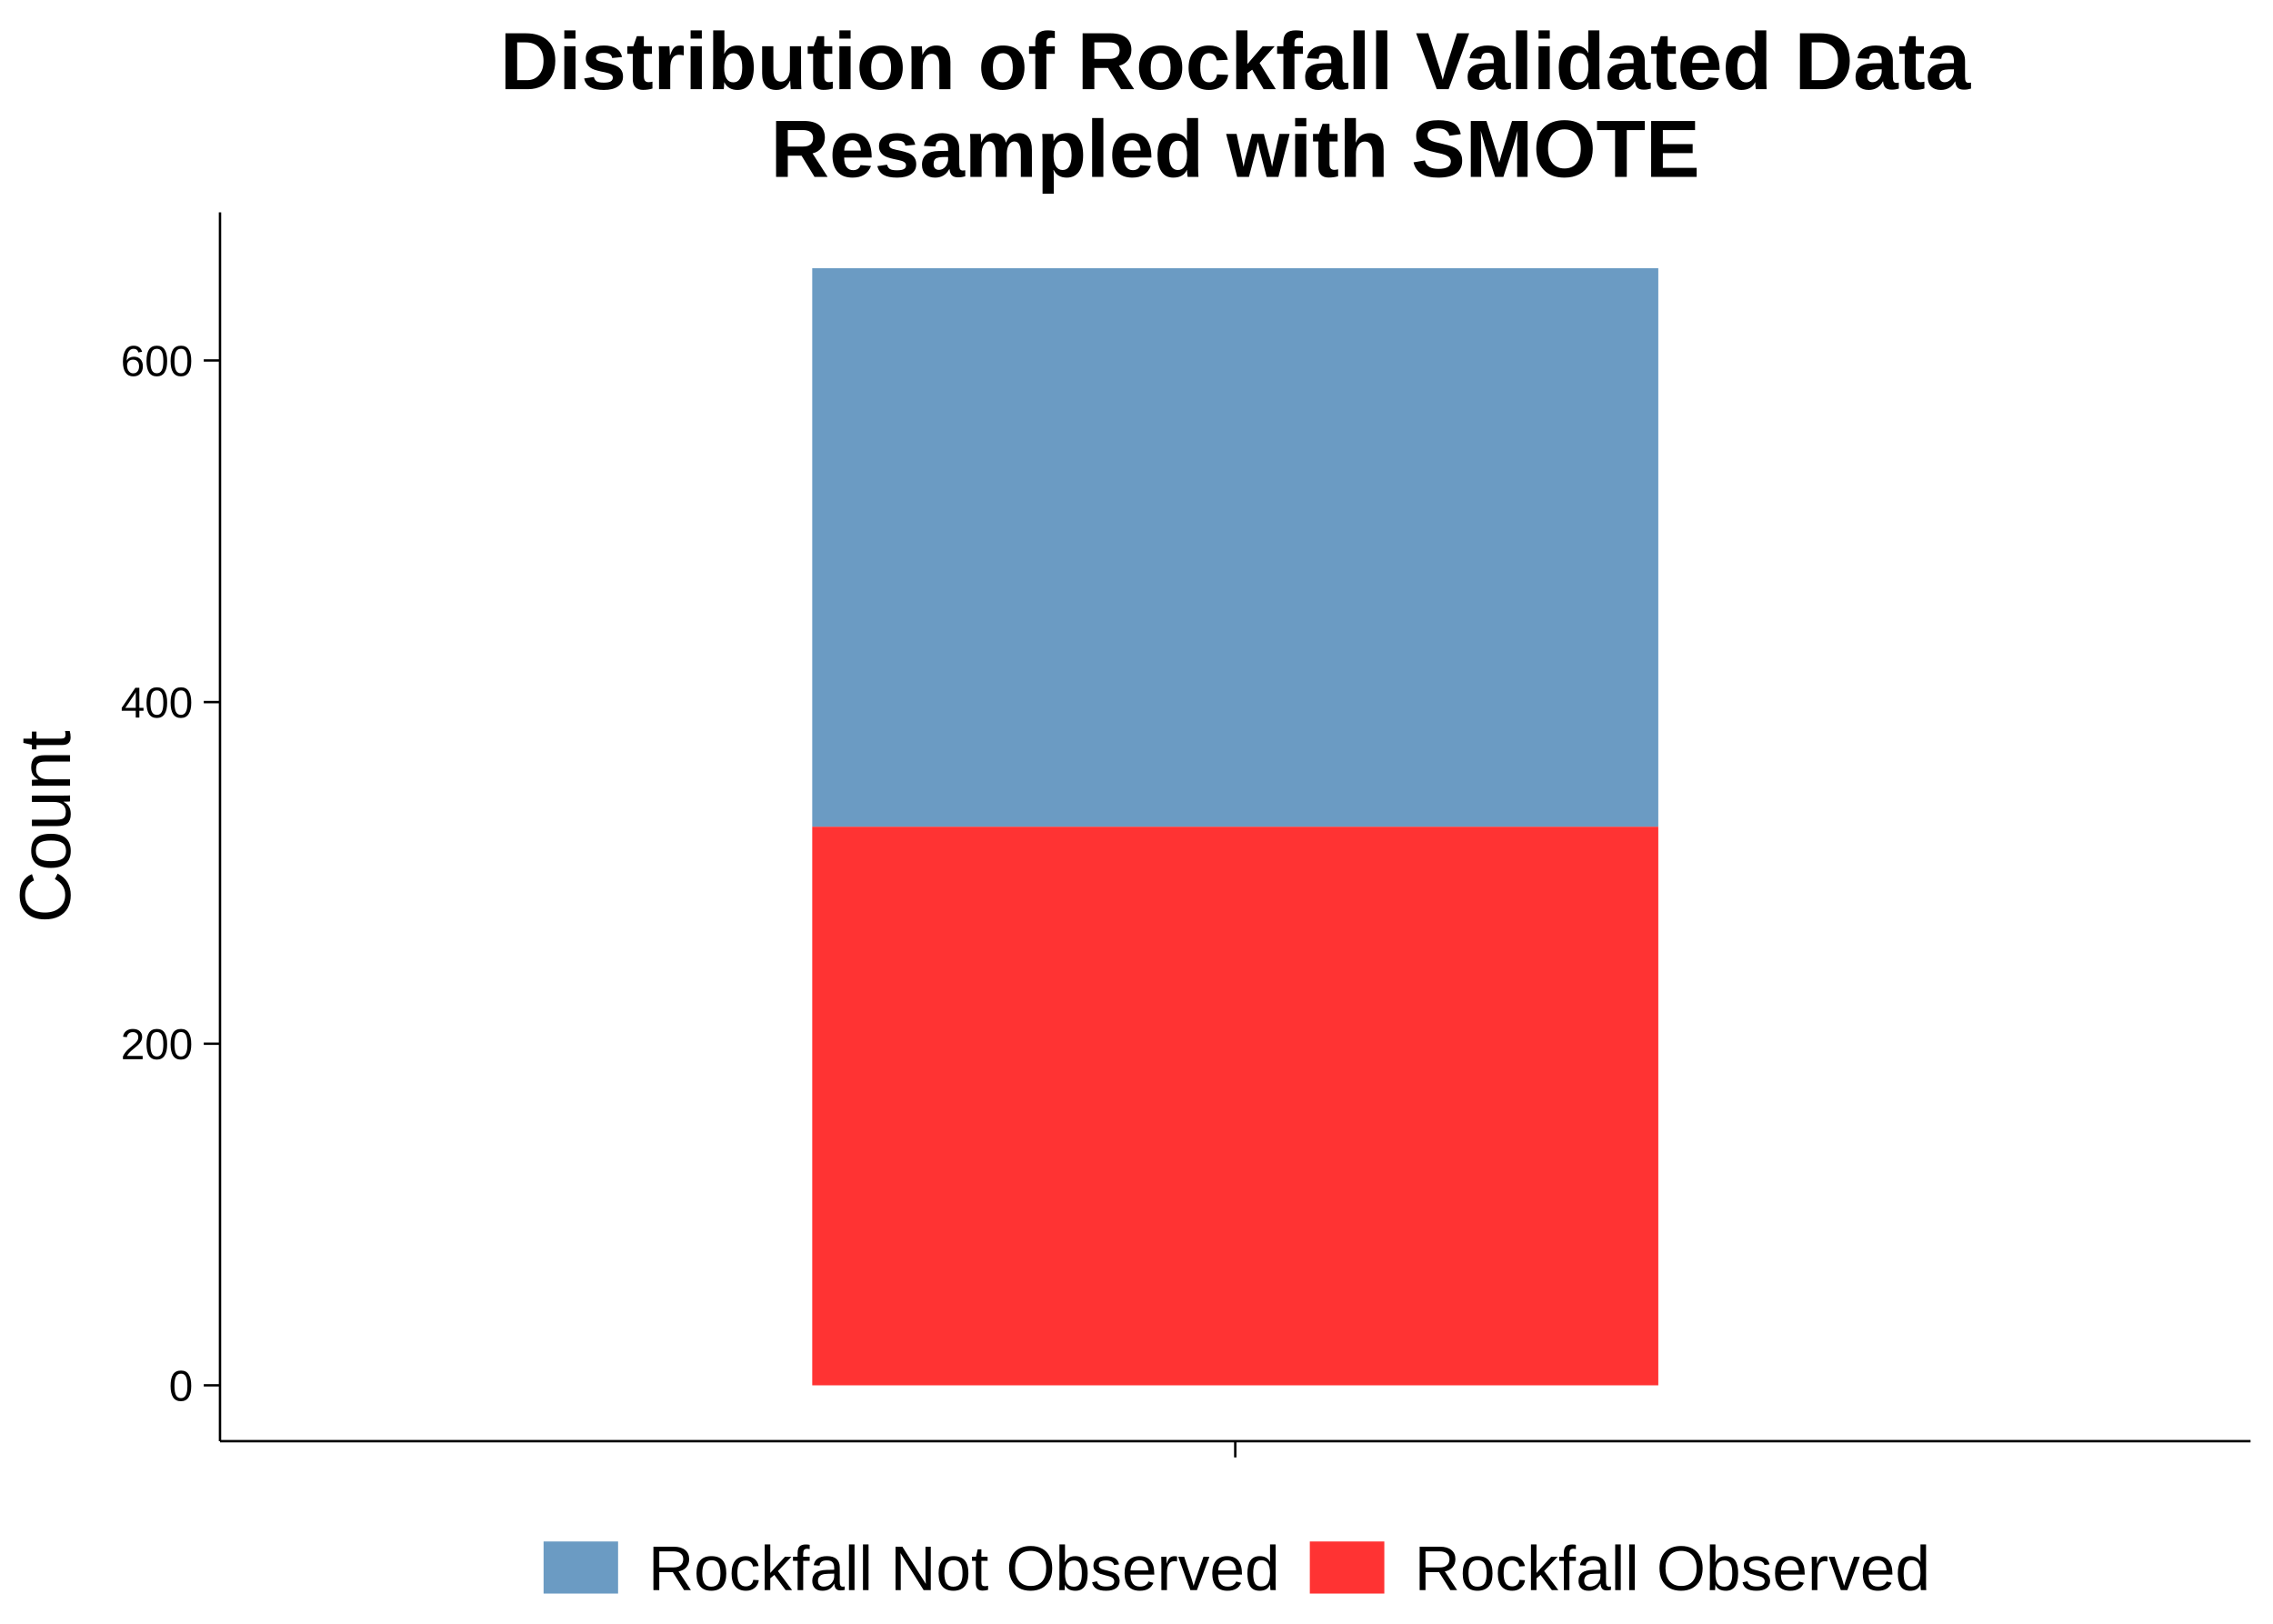
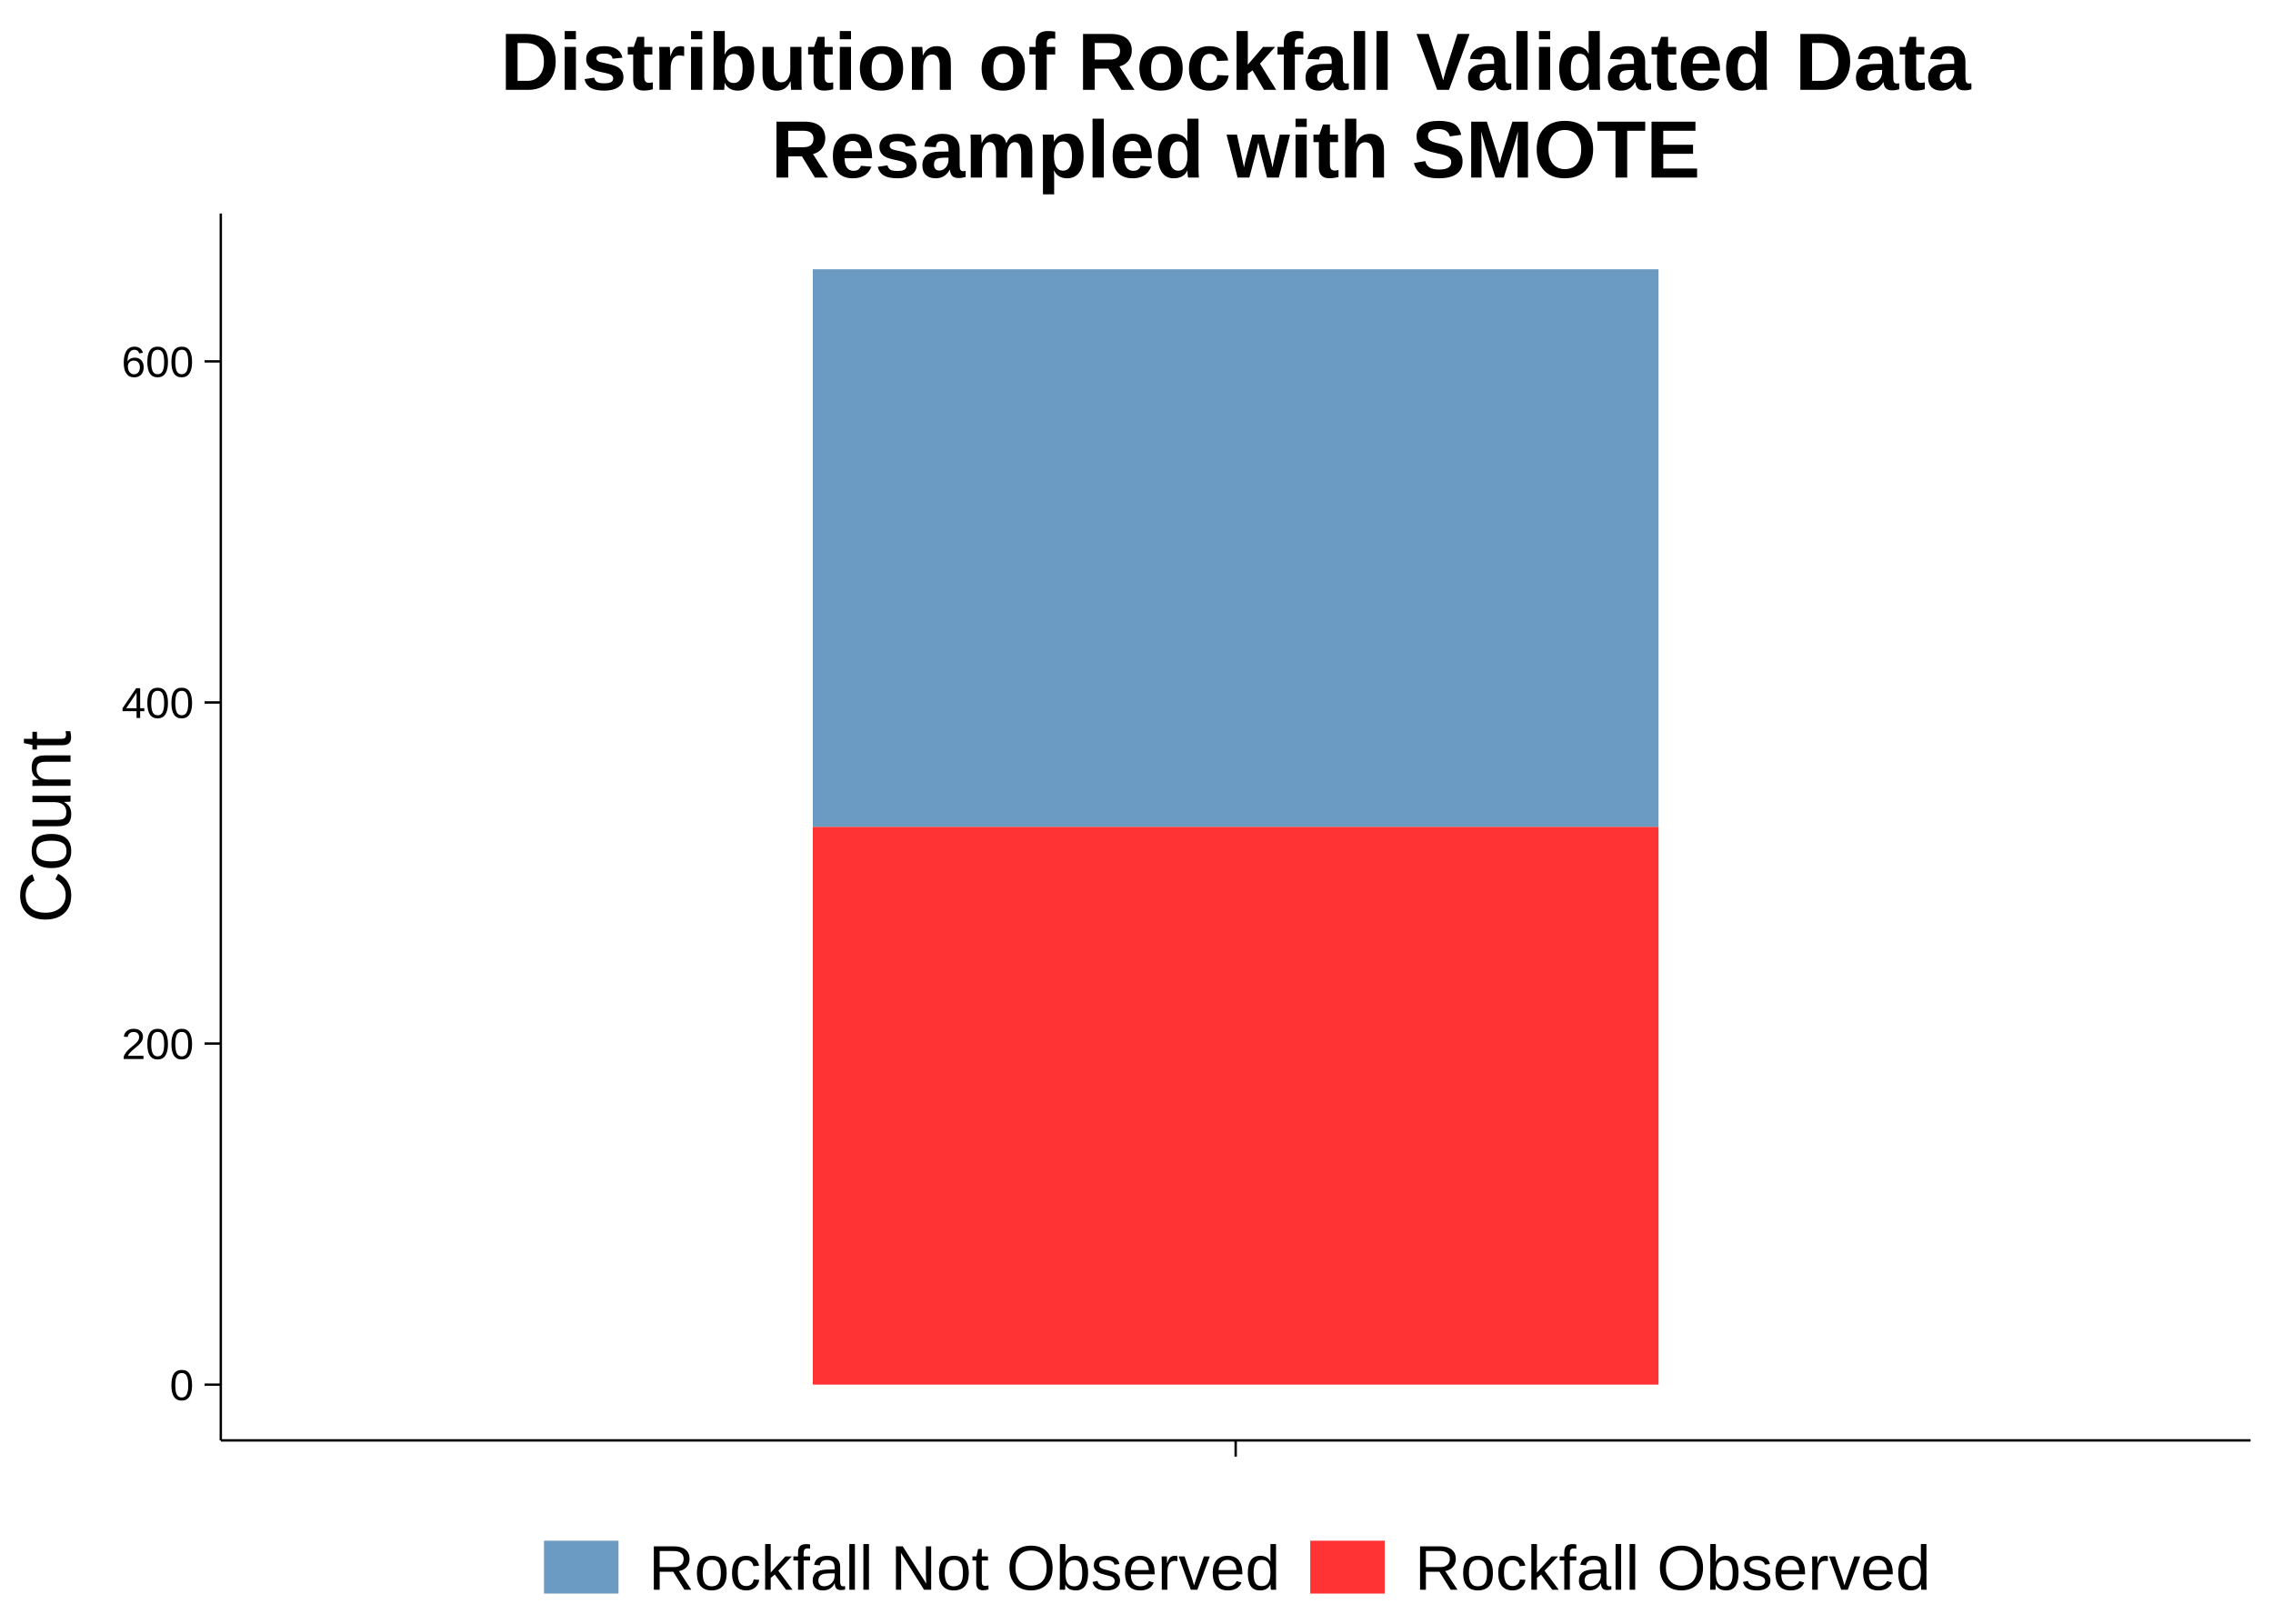
<svg xmlns="http://www.w3.org/2000/svg" class="svglite" width="504.00pt" height="360.00pt" viewBox="0 0 504.00 360.00">
  <defs>
    <style type="text/css">
    .svglite line, .svglite polyline, .svglite polygon, .svglite path, .svglite rect, .svglite circle {
      fill: none;
      stroke: #000000;
      stroke-linecap: round;
      stroke-linejoin: round;
      stroke-miterlimit: 10.00;
    }
    .svglite text {
      white-space: pre;
    }
  </style>
  </defs>
  <rect width="100%" height="100%" style="stroke: none; fill: none;" />
  <defs>
    <clipPath id="cpMC4wMHw1MDQuMDB8MC4wMHwzNjAuMDA=">
      <rect x="0.00" y="0.00" width="504.00" height="360.00" />
    </clipPath>
  </defs>
  <g clip-path="url(#cpMC4wMHw1MDQuMDB8MC4wMHwzNjAuMDA=)">
</g>
  <defs>
-     <clipPath id="cpNDguNzh8NDk5LjAyfDQ3LjA4fDMxOS41Mg==">
-       <rect x="48.78" y="47.08" width="450.24" height="272.44" />
+     <clipPath id="cpNDguOTZ8NDk5LjAyfDQ3LjMzfDMxOS4zNQ==">
+       <rect x="48.96" y="47.33" width="450.05" height="272.02" />
    </clipPath>
  </defs>
-   <g clip-path="url(#cpNDguNzh8NDk5LjAyfDQ3LjA4fDMxOS41Mg==)">
-     <rect x="180.10" y="59.46" width="187.60" height="123.84" style="stroke-width: 1.07; stroke: none; stroke-linecap: butt; stroke-linejoin: miter; fill: #4682B4; fill-opacity: 0.80;" />
-     <rect x="180.10" y="183.30" width="187.60" height="123.84" style="stroke-width: 1.07; stroke: none; stroke-linecap: butt; stroke-linejoin: miter; fill: #FF0000; fill-opacity: 0.80;" />
+   <g clip-path="url(#cpNDguOTZ8NDk5LjAyfDQ3LjMzfDMxOS4zNQ==)">
+     <rect x="180.23" y="59.70" width="187.52" height="123.64" style="stroke-width: 1.07; stroke: none; stroke-linecap: butt; stroke-linejoin: miter; fill: #4682B4; fill-opacity: 0.80;" />
+     <rect x="180.23" y="183.34" width="187.52" height="123.64" style="stroke-width: 1.07; stroke: none; stroke-linecap: butt; stroke-linejoin: miter; fill: #FF0000; fill-opacity: 0.80;" />
  </g>
  <g clip-path="url(#cpMC4wMHw1MDQuMDB8MC4wMHwzNjAuMDA=)">
-     <polyline points="48.78,319.52 48.78,47.08 " style="stroke-width: 0.53; stroke-linecap: butt;" />
-     <text x="42.79" y="310.57" text-anchor="end" style="font-size: 9.60px; font-family: &quot;Arial&quot;;" textLength="5.34px" lengthAdjust="spacingAndGlyphs">0</text>
-     <text x="42.79" y="234.83" text-anchor="end" style="font-size: 9.60px; font-family: &quot;Arial&quot;;" textLength="16.01px" lengthAdjust="spacingAndGlyphs">200</text>
-     <text x="42.79" y="159.09" text-anchor="end" style="font-size: 9.60px; font-family: &quot;Arial&quot;;" textLength="16.01px" lengthAdjust="spacingAndGlyphs">400</text>
-     <text x="42.79" y="83.35" text-anchor="end" style="font-size: 9.60px; font-family: &quot;Arial&quot;;" textLength="16.01px" lengthAdjust="spacingAndGlyphs">600</text>
-     <polyline points="45.18,307.14 48.78,307.14 " style="stroke-width: 0.53; stroke-linecap: butt;" />
-     <polyline points="45.18,231.40 48.78,231.40 " style="stroke-width: 0.53; stroke-linecap: butt;" />
-     <polyline points="45.18,155.66 48.78,155.66 " style="stroke-width: 0.53; stroke-linecap: butt;" />
-     <polyline points="45.18,79.92 48.78,79.92 " style="stroke-width: 0.53; stroke-linecap: butt;" />
-     <polyline points="48.78,319.52 499.02,319.52 " style="stroke-width: 0.53; stroke-linecap: butt;" />
-     <polyline points="273.90,323.12 273.90,319.52 " style="stroke-width: 0.53; stroke-linecap: butt;" />
-     <text transform="translate(15.53,183.30) rotate(-90)" text-anchor="middle" style="font-size: 16.00px; font-family: &quot;Arial&quot;;" textLength="42.70px" lengthAdjust="spacingAndGlyphs">Count</text>
-     <rect x="113.84" y="335.08" width="320.11" height="24.92" style="stroke-width: 0.00; stroke: none;" />
-     <rect x="120.53" y="341.76" width="16.52" height="11.55" style="stroke-width: 1.07; stroke: none; stroke-linecap: butt; stroke-linejoin: miter; fill: #4682B4; fill-opacity: 0.80;" />
-     <rect x="290.43" y="341.76" width="16.52" height="11.55" style="stroke-width: 1.07; stroke: none; stroke-linecap: butt; stroke-linejoin: miter; fill: #FF0000; fill-opacity: 0.80;" />
-     <text x="143.73" y="352.55" style="font-size: 14.00px; font-family: &quot;Arial&quot;;" textLength="140.01px" lengthAdjust="spacingAndGlyphs">Rockfall Not Observed</text>
-     <text x="313.63" y="352.55" style="font-size: 14.00px; font-family: &quot;Arial&quot;;" textLength="114.34px" lengthAdjust="spacingAndGlyphs">Rockfall Observed</text>
-     <text x="273.90" y="19.77" text-anchor="middle" style="font-size: 18.00px; font-weight: bold; font-family: &quot;Arial&quot;;" textLength="331.06px" lengthAdjust="spacingAndGlyphs">Distribution of Rockfall Validated Data </text>
-     <text x="273.90" y="39.21" text-anchor="middle" style="font-size: 18.00px; font-weight: bold; font-family: &quot;Arial&quot;;" textLength="206.04px" lengthAdjust="spacingAndGlyphs">Resampled with SMOTE</text>
+     <polyline points="48.96,319.35 48.96,47.33 " style="stroke-width: 0.53; stroke-linecap: butt;" />
+     <text x="42.97" y="310.43" text-anchor="end" style="font-size: 9.60px; font-family: &quot;Arial&quot;;" textLength="5.34px" lengthAdjust="spacingAndGlyphs">0</text>
+     <text x="42.97" y="234.80" text-anchor="end" style="font-size: 9.60px; font-family: &quot;Arial&quot;;" textLength="16.01px" lengthAdjust="spacingAndGlyphs">200</text>
+     <text x="42.97" y="159.18" text-anchor="end" style="font-size: 9.60px; font-family: &quot;Arial&quot;;" textLength="16.01px" lengthAdjust="spacingAndGlyphs">400</text>
+     <text x="42.97" y="83.56" text-anchor="end" style="font-size: 9.60px; font-family: &quot;Arial&quot;;" textLength="16.01px" lengthAdjust="spacingAndGlyphs">600</text>
+     <polyline points="45.36,306.99 48.96,306.99 " style="stroke-width: 0.53; stroke-linecap: butt;" />
+     <polyline points="45.36,231.36 48.96,231.36 " style="stroke-width: 0.53; stroke-linecap: butt;" />
+     <polyline points="45.36,155.74 48.96,155.74 " style="stroke-width: 0.53; stroke-linecap: butt;" />
+     <polyline points="45.36,80.12 48.96,80.12 " style="stroke-width: 0.53; stroke-linecap: butt;" />
+     <polyline points="48.96,319.35 499.02,319.35 " style="stroke-width: 0.53; stroke-linecap: butt;" />
+     <polyline points="273.99,322.95 273.99,319.35 " style="stroke-width: 0.53; stroke-linecap: butt;" />
+     <text transform="translate(15.64,183.34) rotate(-90)" text-anchor="middle" style="font-size: 16.00px; font-family: &quot;Arial&quot;;" textLength="42.70px" lengthAdjust="spacingAndGlyphs">Count</text>
+     <rect x="113.93" y="334.90" width="320.12" height="25.10" style="stroke-width: 0.00; stroke: none;" />
+     <rect x="120.62" y="341.59" width="16.52" height="11.72" style="stroke-width: 1.07; stroke: none; stroke-linecap: butt; stroke-linejoin: miter; fill: #4682B4; fill-opacity: 0.80;" />
+     <rect x="290.52" y="341.59" width="16.52" height="11.72" style="stroke-width: 1.07; stroke: none; stroke-linecap: butt; stroke-linejoin: miter; fill: #FF0000; fill-opacity: 0.80;" />
+     <text x="143.82" y="352.47" style="font-size: 14.00px; font-family: &quot;Arial&quot;;" textLength="140.02px" lengthAdjust="spacingAndGlyphs">Rockfall Not Observed</text>
+     <text x="313.72" y="352.47" style="font-size: 14.00px; font-family: &quot;Arial&quot;;" textLength="114.35px" lengthAdjust="spacingAndGlyphs">Rockfall Observed</text>
+     <text x="273.99" y="19.92" text-anchor="middle" style="font-size: 18.00px; font-weight: bold; font-family: &quot;Arial&quot;;" textLength="332.06px" lengthAdjust="spacingAndGlyphs">Distribution of Rockfall Validated Data </text>
+     <text x="273.99" y="39.36" text-anchor="middle" style="font-size: 18.00px; font-weight: bold; font-family: &quot;Arial&quot;;" textLength="206.04px" lengthAdjust="spacingAndGlyphs">Resampled with SMOTE</text>
  </g>
</svg>
